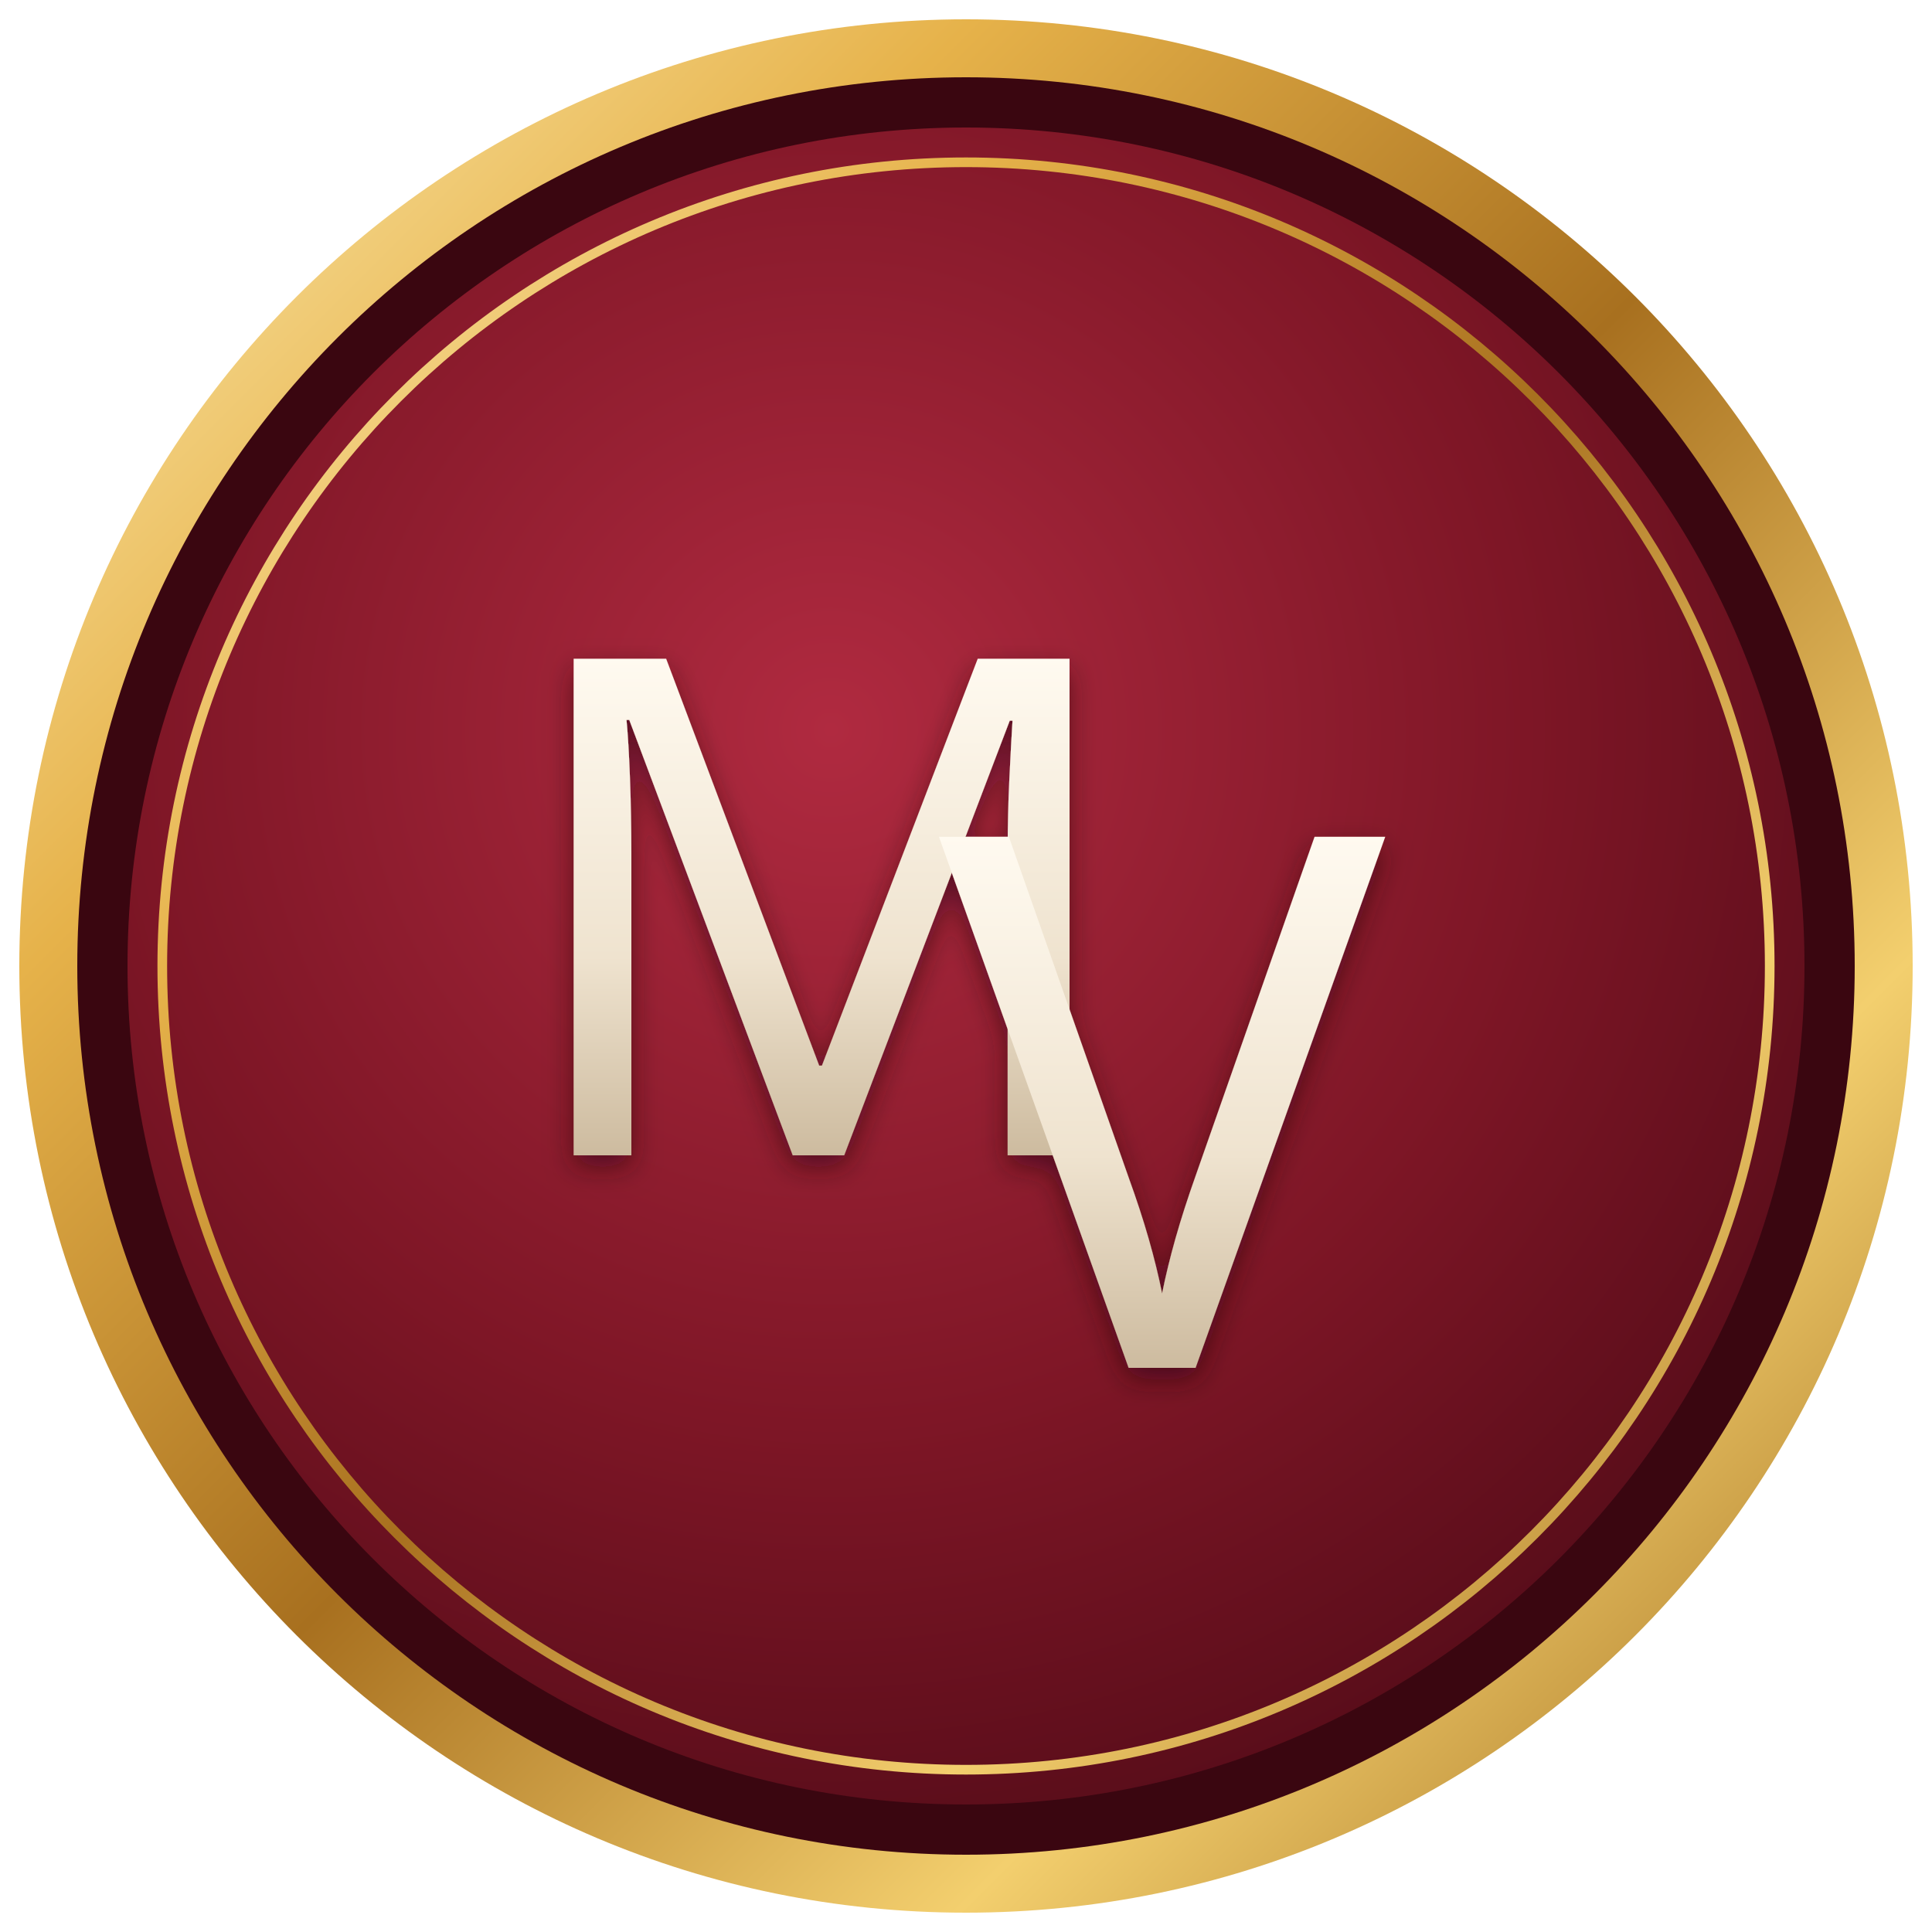
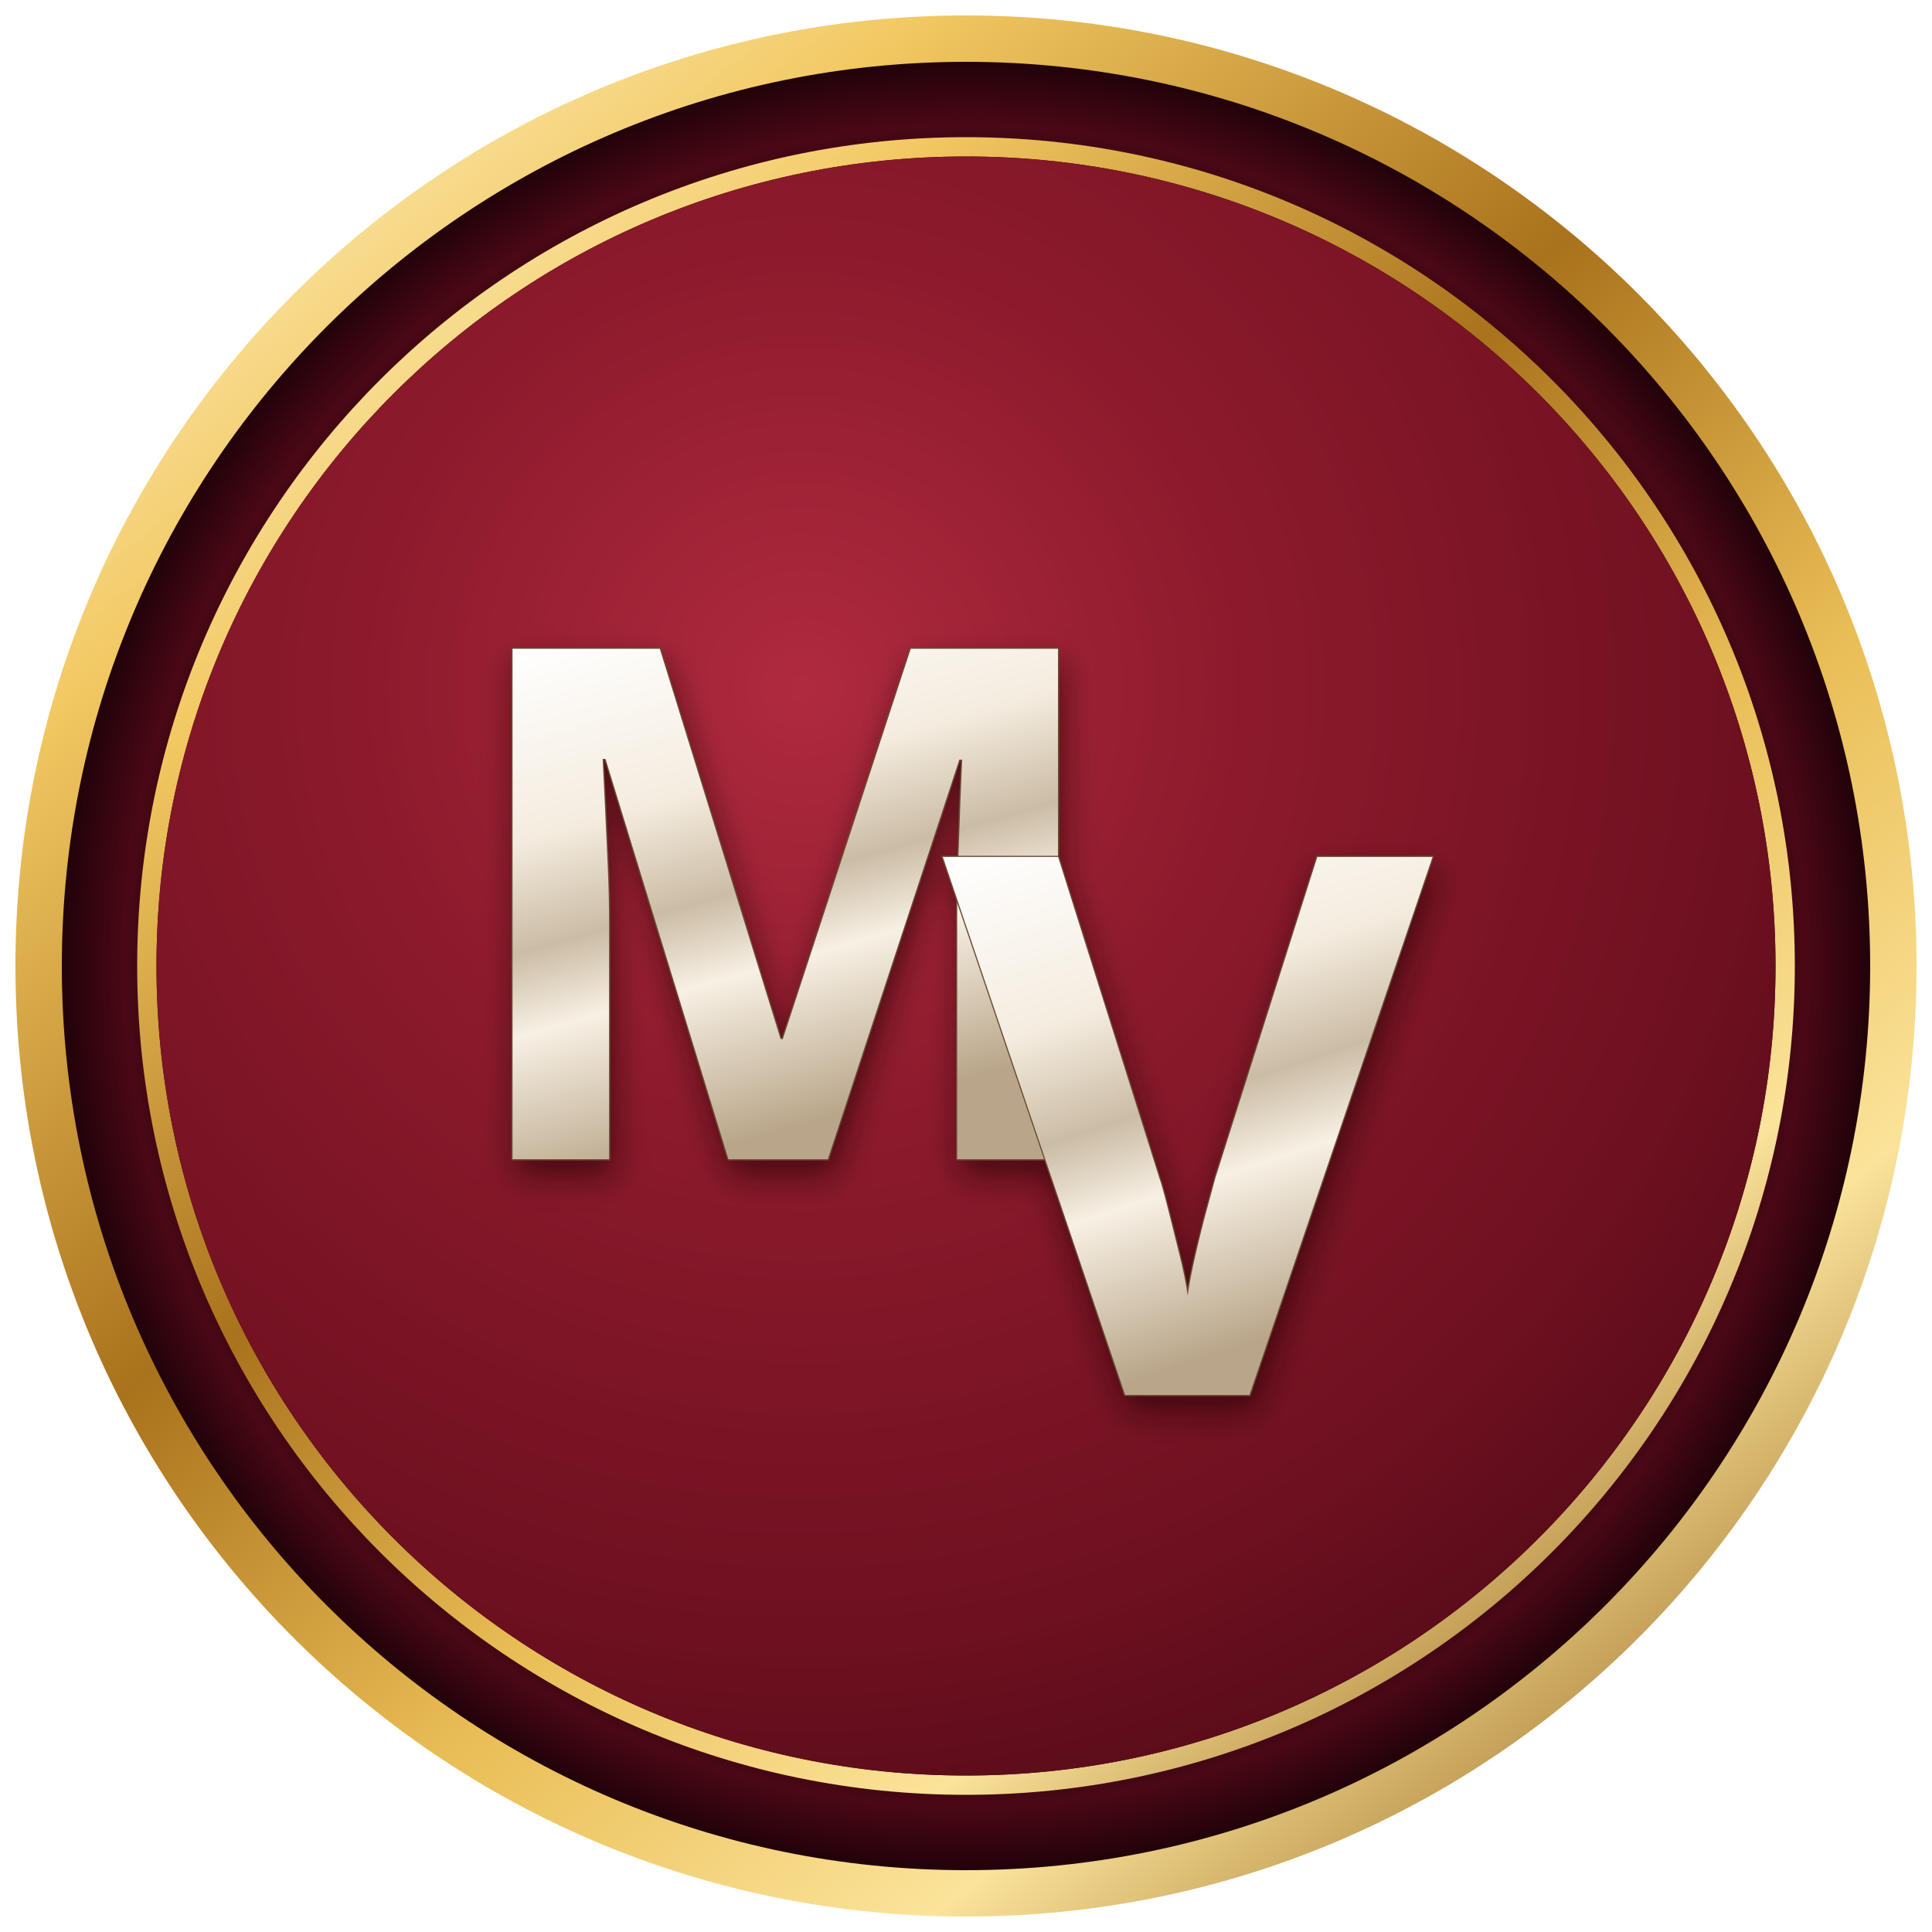
<svg xmlns="http://www.w3.org/2000/svg" viewBox="0 0 1000 1000" width="1000" height="1000">
  <defs>
-     <radialGradient id="disc" cx=".42" cy=".36" r=".75">
-       <stop offset="0" stop-color="#b02a40" />
-       <stop offset=".55" stop-color="#7e1626" />
-       <stop offset="1" stop-color="#4d0a16" />
+     <linearGradient id="gold" x1="0.1" y1="0" x2="0.9" y2="1">
+       <stop offset="0" stop-color="#fff6cc" />
+       <stop offset=".18" stop-color="#f2c862" />
+       <stop offset=".42" stop-color="#a9721c" />
+       <stop offset=".62" stop-color="#e9bd55" />
+       <stop offset=".8" stop-color="#fbe39a" />
+       <stop offset="1" stop-color="#8a5812" />
+     </linearGradient>
+     <radialGradient id="band" cx=".5" cy=".5" r=".5">
+       <stop offset=".86" stop-color="#2a030a" />
+       <stop offset=".93" stop-color="#4a0815" />
+       <stop offset="1" stop-color="#22020a" />
    </radialGradient>
-     <linearGradient id="gold" x1="0" y1="0" x2="1" y2="1">
-       <stop offset="0" stop-color="#fff0b8" />
-       <stop offset=".25" stop-color="#e6b24a" />
-       <stop offset=".5" stop-color="#a8701f" />
-       <stop offset=".75" stop-color="#f3cf6e" />
-       <stop offset="1" stop-color="#9a6417" />
-     </linearGradient>
-     <linearGradient id="ivory" x1="0" y1="0" x2="0" y2="1">
-       <stop offset="0" stop-color="#fffaf0" />
-       <stop offset=".6" stop-color="#efe3cf" />
-       <stop offset="1" stop-color="#cdbb9f" />
+     <radialGradient id="disc" cx=".4" cy=".33" r=".78">
+       <stop offset="0" stop-color="#b02a3e" />
+       <stop offset=".35" stop-color="#8c1a2c" />
+       <stop offset=".75" stop-color="#6e1020" />
+       <stop offset="1" stop-color="#4c0915" />
+     </radialGradient>
+     <linearGradient id="metal" x1="0" y1="0" x2="0.3" y2="1">
+       <stop offset="0" stop-color="#ffffff" />
+       <stop offset=".35" stop-color="#f4ecdf" />
+       <stop offset=".55" stop-color="#cbbca5" />
+       <stop offset=".7" stop-color="#f7f0e4" />
+       <stop offset="1" stop-color="#b9a68a" />
    </linearGradient>
    <filter id="sh" x="-20%" y="-20%" width="140%" height="140%">
-       <feDropShadow dx="0" dy="6" stdDeviation="7" flood-color="#2a0008" flood-opacity=".55" />
+       <feDropShadow dx="2" dy="8" stdDeviation="8" flood-color="#1f0006" flood-opacity=".6" />
+     </filter>
+     <filter id="glow">
+       <feGaussianBlur stdDeviation="6" />
    </filter>
  </defs>
-   <circle cx="500" cy="500" r="490" fill="url(#gold)" />
-   <circle cx="500" cy="500" r="460" fill="#3a0610" />
-   <circle cx="500" cy="500" r="434" fill="url(#disc)" />
-   <circle cx="500" cy="500" r="416" fill="none" stroke="url(#gold)" stroke-width="5" />
-   <g filter="url(#sh)" font-family="Playfair Display" font-weight="500" fill="url(#ivory)">
-     <text x="262" y="598" font-size="360">M</text>
-     <text x="486" y="708" font-size="385">V</text>
+   <circle cx="500" cy="500" r="492" fill="url(#gold)" />
+   <circle cx="500" cy="500" r="468" fill="url(#band)" />
+   <circle cx="500" cy="500" r="424" fill="none" stroke="url(#gold)" stroke-width="10" />
+   <circle cx="500" cy="500" r="419" fill="url(#disc)" />
+   <g filter="url(#sh)" font-family="Playfair Display" font-weight="600" fill="url(#metal)" stroke="#6b4a32" stroke-width="1.2" paint-order="stroke">
+     <text x="232" y="600" font-size="370">M</text>
+     <text x="488" y="722" font-size="390">V</text>
  </g>
</svg>
